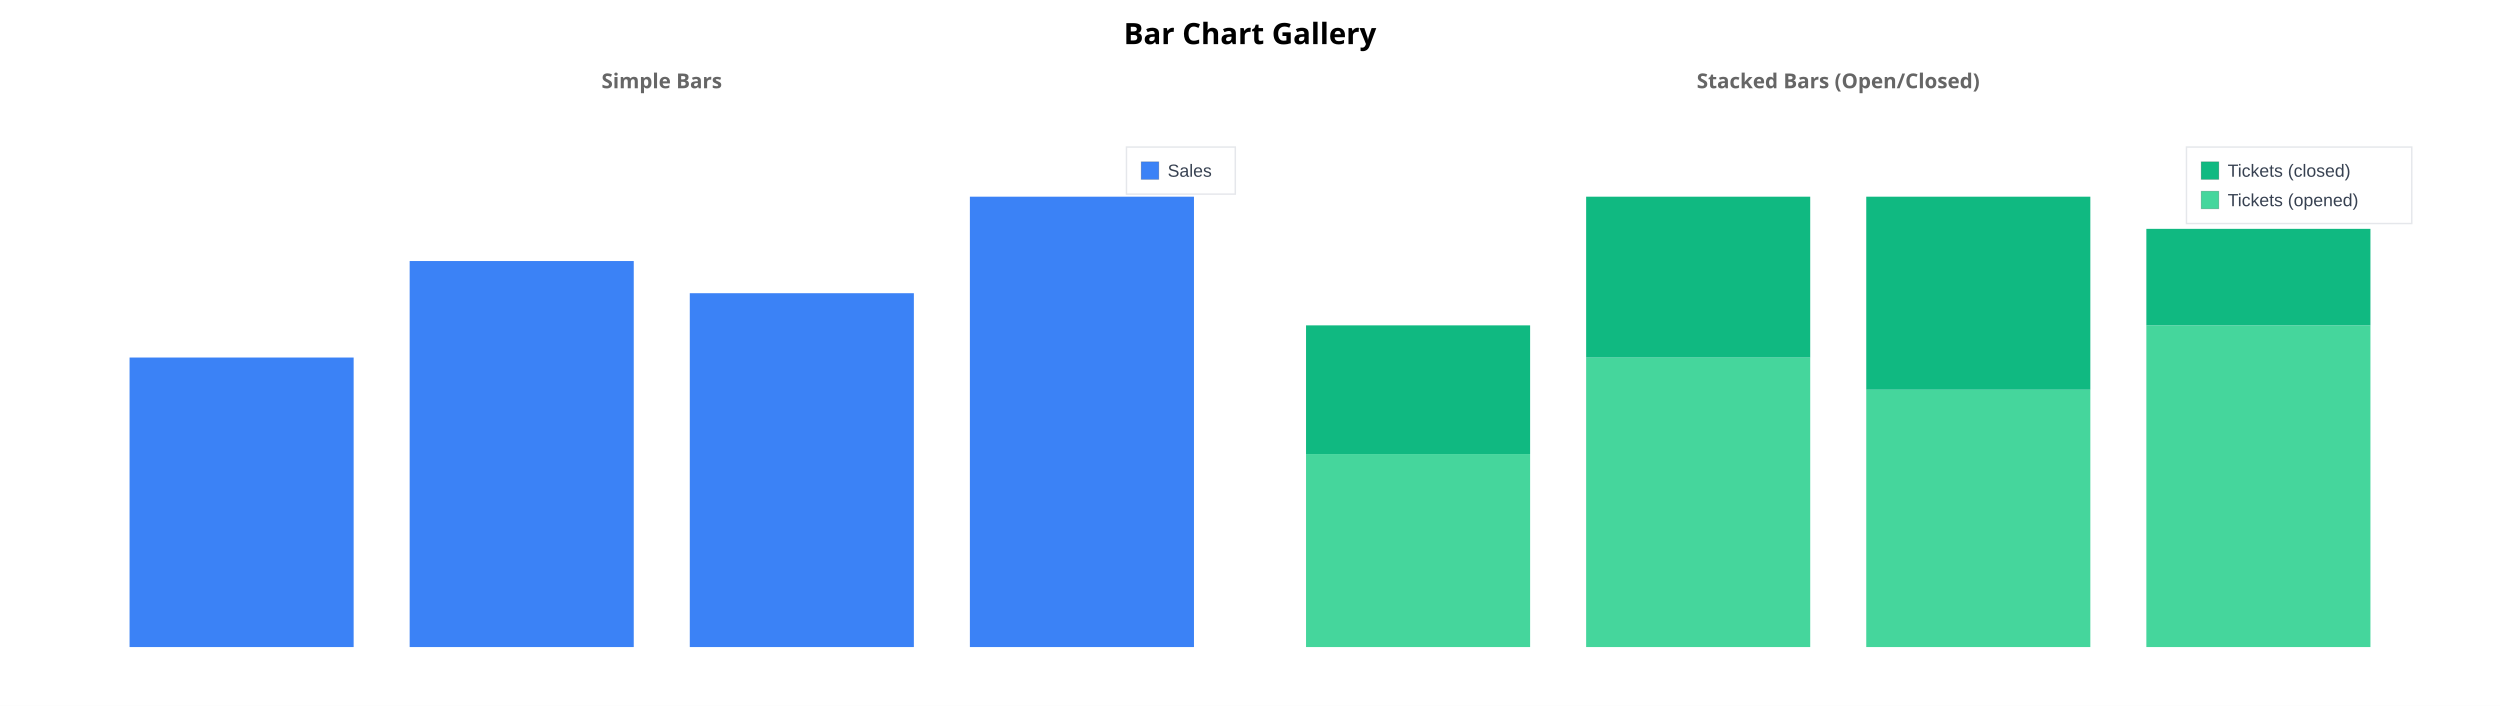
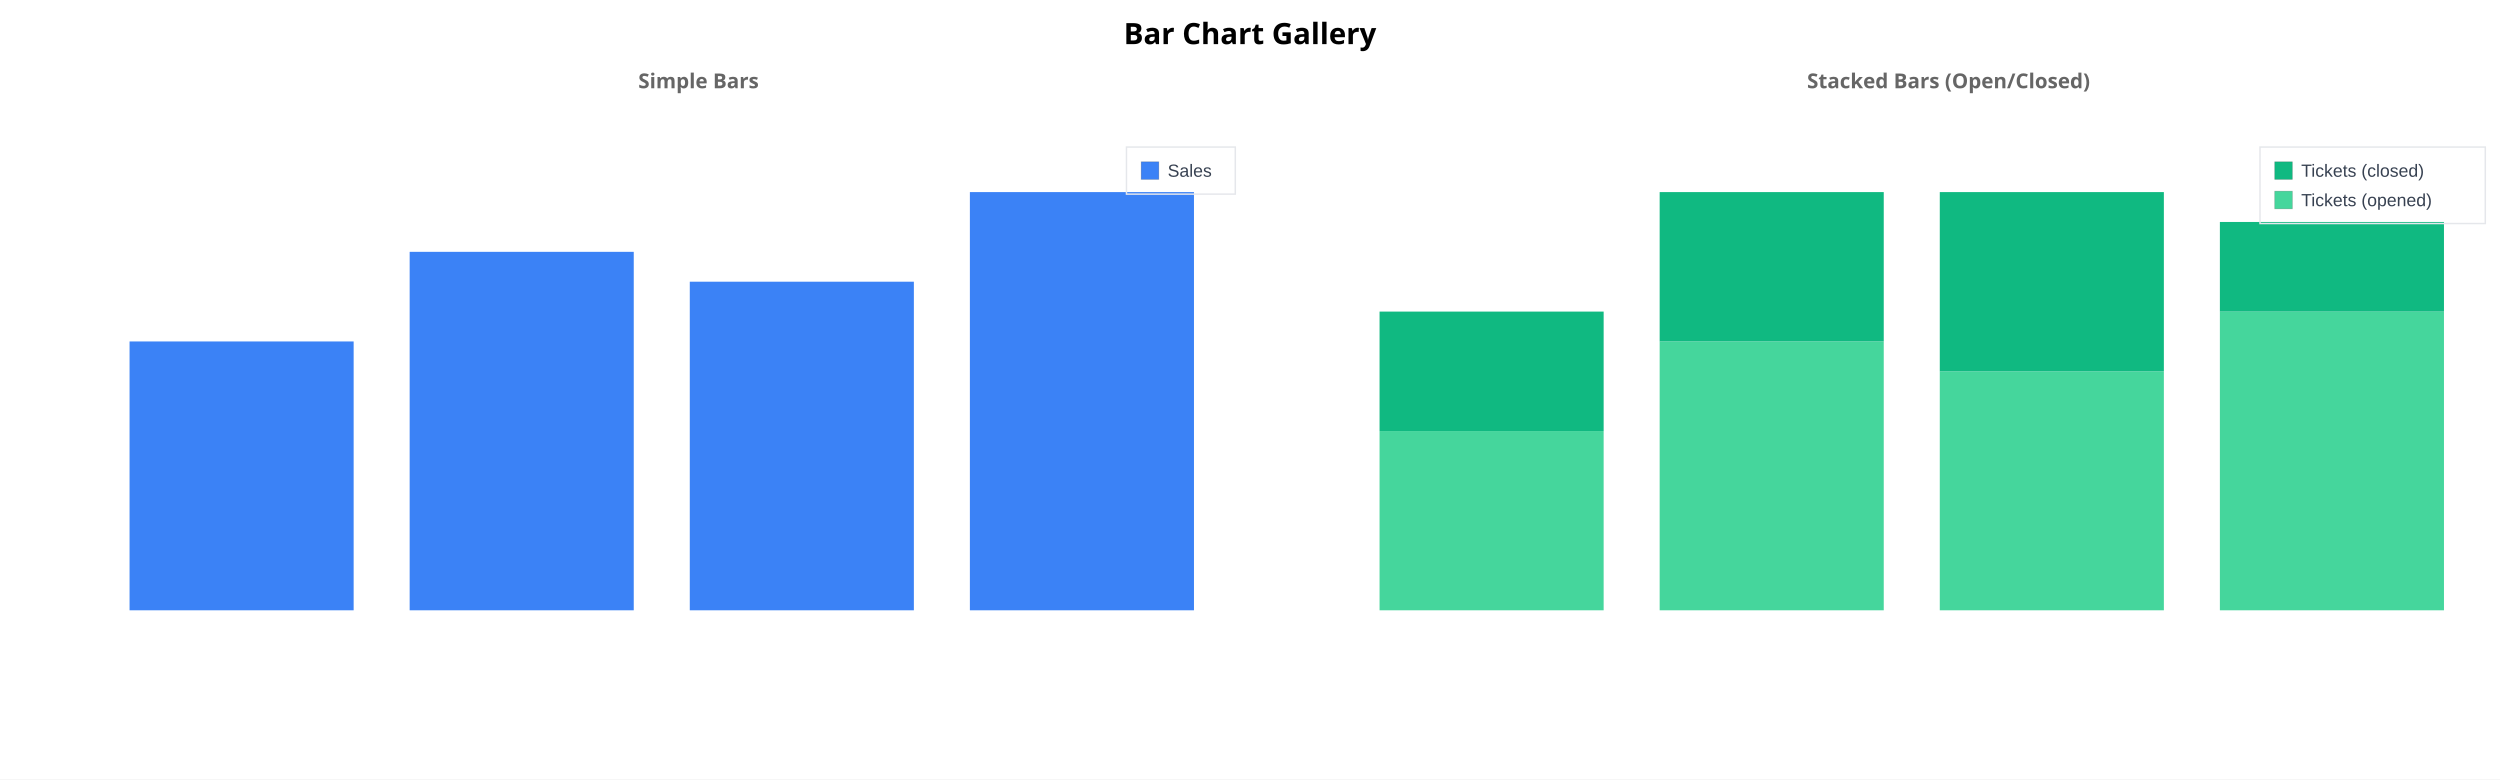
- <svg xmlns="http://www.w3.org/2000/svg" width="1700" height="480" viewBox="0 0 1700 480">
-   <rect x="0.00" y="0.00" width="1700.00" height="480.00" fill="#ffffff" />
+ <svg xmlns="http://www.w3.org/2000/svg" width="1700" height="530" viewBox="0 0 1700 530">
+   <rect x="0.00" y="0.00" width="1700.00" height="530.00" fill="#ffffff" />
  <text x="850.00" y="30.00" fill="#000000" text-anchor="middle" font-family="sans-serif" font-size="20.00px" font-weight="bold">Bar Chart Gallery</text>
-   <g transform="translate(50, 60)">
-     <text x="400.00" y="0.00" fill="#666" text-anchor="middle" font-family="sans-serif" font-size="14.00px" font-weight="bold">Simple Bars</text>
-     <g transform="translate(0, 30)">
+   <g transform="translate(50.00, 60.00)">
+     <text x="425.00" y="0.00" fill="#666" text-anchor="middle" font-family="sans-serif" font-size="14.00px" font-weight="bold">Simple Bars</text>
+     <g transform="translate(0, 30.00)">
      <g transform="translate(0, 0)">
-         <rect x="38.10" y="153.12" width="152.38" height="196.88" fill="#3b82f6" />
-         <rect x="228.57" y="87.50" width="152.38" height="262.50" fill="#3b82f6" />
-         <rect x="419.05" y="109.38" width="152.38" height="240.62" fill="#3b82f6" />
-         <rect x="609.52" y="43.75" width="152.38" height="306.25" fill="#3b82f6" />
+         <rect x="38.10" y="142.19" width="152.38" height="182.81" fill="#3b82f6" />
+         <rect x="228.57" y="81.25" width="152.38" height="243.75" fill="#3b82f6" />
+         <rect x="419.05" y="101.56" width="152.38" height="223.44" fill="#3b82f6" />
+         <rect x="609.52" y="40.62" width="152.38" height="284.38" fill="#3b82f6" />
      </g>
      <g class="legend" transform="translate(716.0,10.0)">
        <rect x="0" y="0" width="74.0" height="32.0" fill="none" stroke="#e5e7eb" stroke-width="1.0" />
        <g transform="translate(10.0,10.0)">
          <rect width="12.0" height="12.0" fill="#3b82f6" stroke="#000" stroke-width="0.5" stroke-opacity="0.2" />
        </g>
        <text x="28.0" y="20.2" font-family="Arial, sans-serif" font-size="12.0" fill="#374151">Sales</text>
      </g>
    </g>
  </g>
-   <g transform="translate(850, 60)">
-     <text x="400.00" y="0.00" fill="#666" text-anchor="middle" font-family="sans-serif" font-size="14.00px" font-weight="bold">Stacked Bars (Open/Closed)</text>
-     <g transform="translate(0, 30)">
+   <g transform="translate(900.00, 60.00)">
+     <text x="425.00" y="0.00" fill="#666" text-anchor="middle" font-family="sans-serif" font-size="14.00px" font-weight="bold">Stacked Bars (Open/Closed)</text>
+     <g transform="translate(0, 30.00)">
      <g transform="translate(0, 0)">
-         <rect x="38.10" y="218.75" width="152.38" height="131.25" fill="#45d69c" />
-         <rect x="38.10" y="131.25" width="152.38" height="87.50" fill="#10b981" />
-         <rect x="228.57" y="153.12" width="152.38" height="196.88" fill="#45d69c" />
-         <rect x="228.57" y="43.75" width="152.38" height="109.38" fill="#10b981" />
-         <rect x="419.05" y="175.00" width="152.38" height="175.00" fill="#45d69c" />
-         <rect x="419.05" y="43.75" width="152.38" height="131.25" fill="#10b981" />
-         <rect x="609.52" y="131.25" width="152.38" height="218.75" fill="#45d69c" />
-         <rect x="609.52" y="65.62" width="152.38" height="65.62" fill="#10b981" />
+         <rect x="38.10" y="203.12" width="152.38" height="121.88" fill="#45d69c" />
+         <rect x="38.10" y="121.88" width="152.38" height="81.25" fill="#10b981" />
+         <rect x="228.57" y="142.19" width="152.38" height="182.81" fill="#45d69c" />
+         <rect x="228.57" y="40.62" width="152.38" height="101.56" fill="#10b981" />
+         <rect x="419.05" y="162.50" width="152.38" height="162.50" fill="#45d69c" />
+         <rect x="419.05" y="40.62" width="152.38" height="121.88" fill="#10b981" />
+         <rect x="609.52" y="121.88" width="152.38" height="203.12" fill="#45d69c" />
+         <rect x="609.52" y="60.94" width="152.38" height="60.94" fill="#10b981" />
      </g>
      <g class="legend" transform="translate(636.8,10.0)">
        <rect x="0" y="0" width="153.2" height="52.0" fill="none" stroke="#e5e7eb" stroke-width="1.0" />
        <g transform="translate(10.0,10.0)">
          <rect width="12.0" height="12.0" fill="#10b981" stroke="#000" stroke-width="0.5" stroke-opacity="0.2" />
        </g>
        <text x="28.0" y="20.2" font-family="Arial, sans-serif" font-size="12.0" fill="#374151">Tickets (closed)</text>
        <g transform="translate(10.0,30.0)">
          <rect width="12.0" height="12.0" fill="#45d69c" stroke="#000" stroke-width="0.5" stroke-opacity="0.2" />
        </g>
        <text x="28.0" y="40.2" font-family="Arial, sans-serif" font-size="12.0" fill="#374151">Tickets (opened)</text>
      </g>
    </g>
  </g>
</svg>
